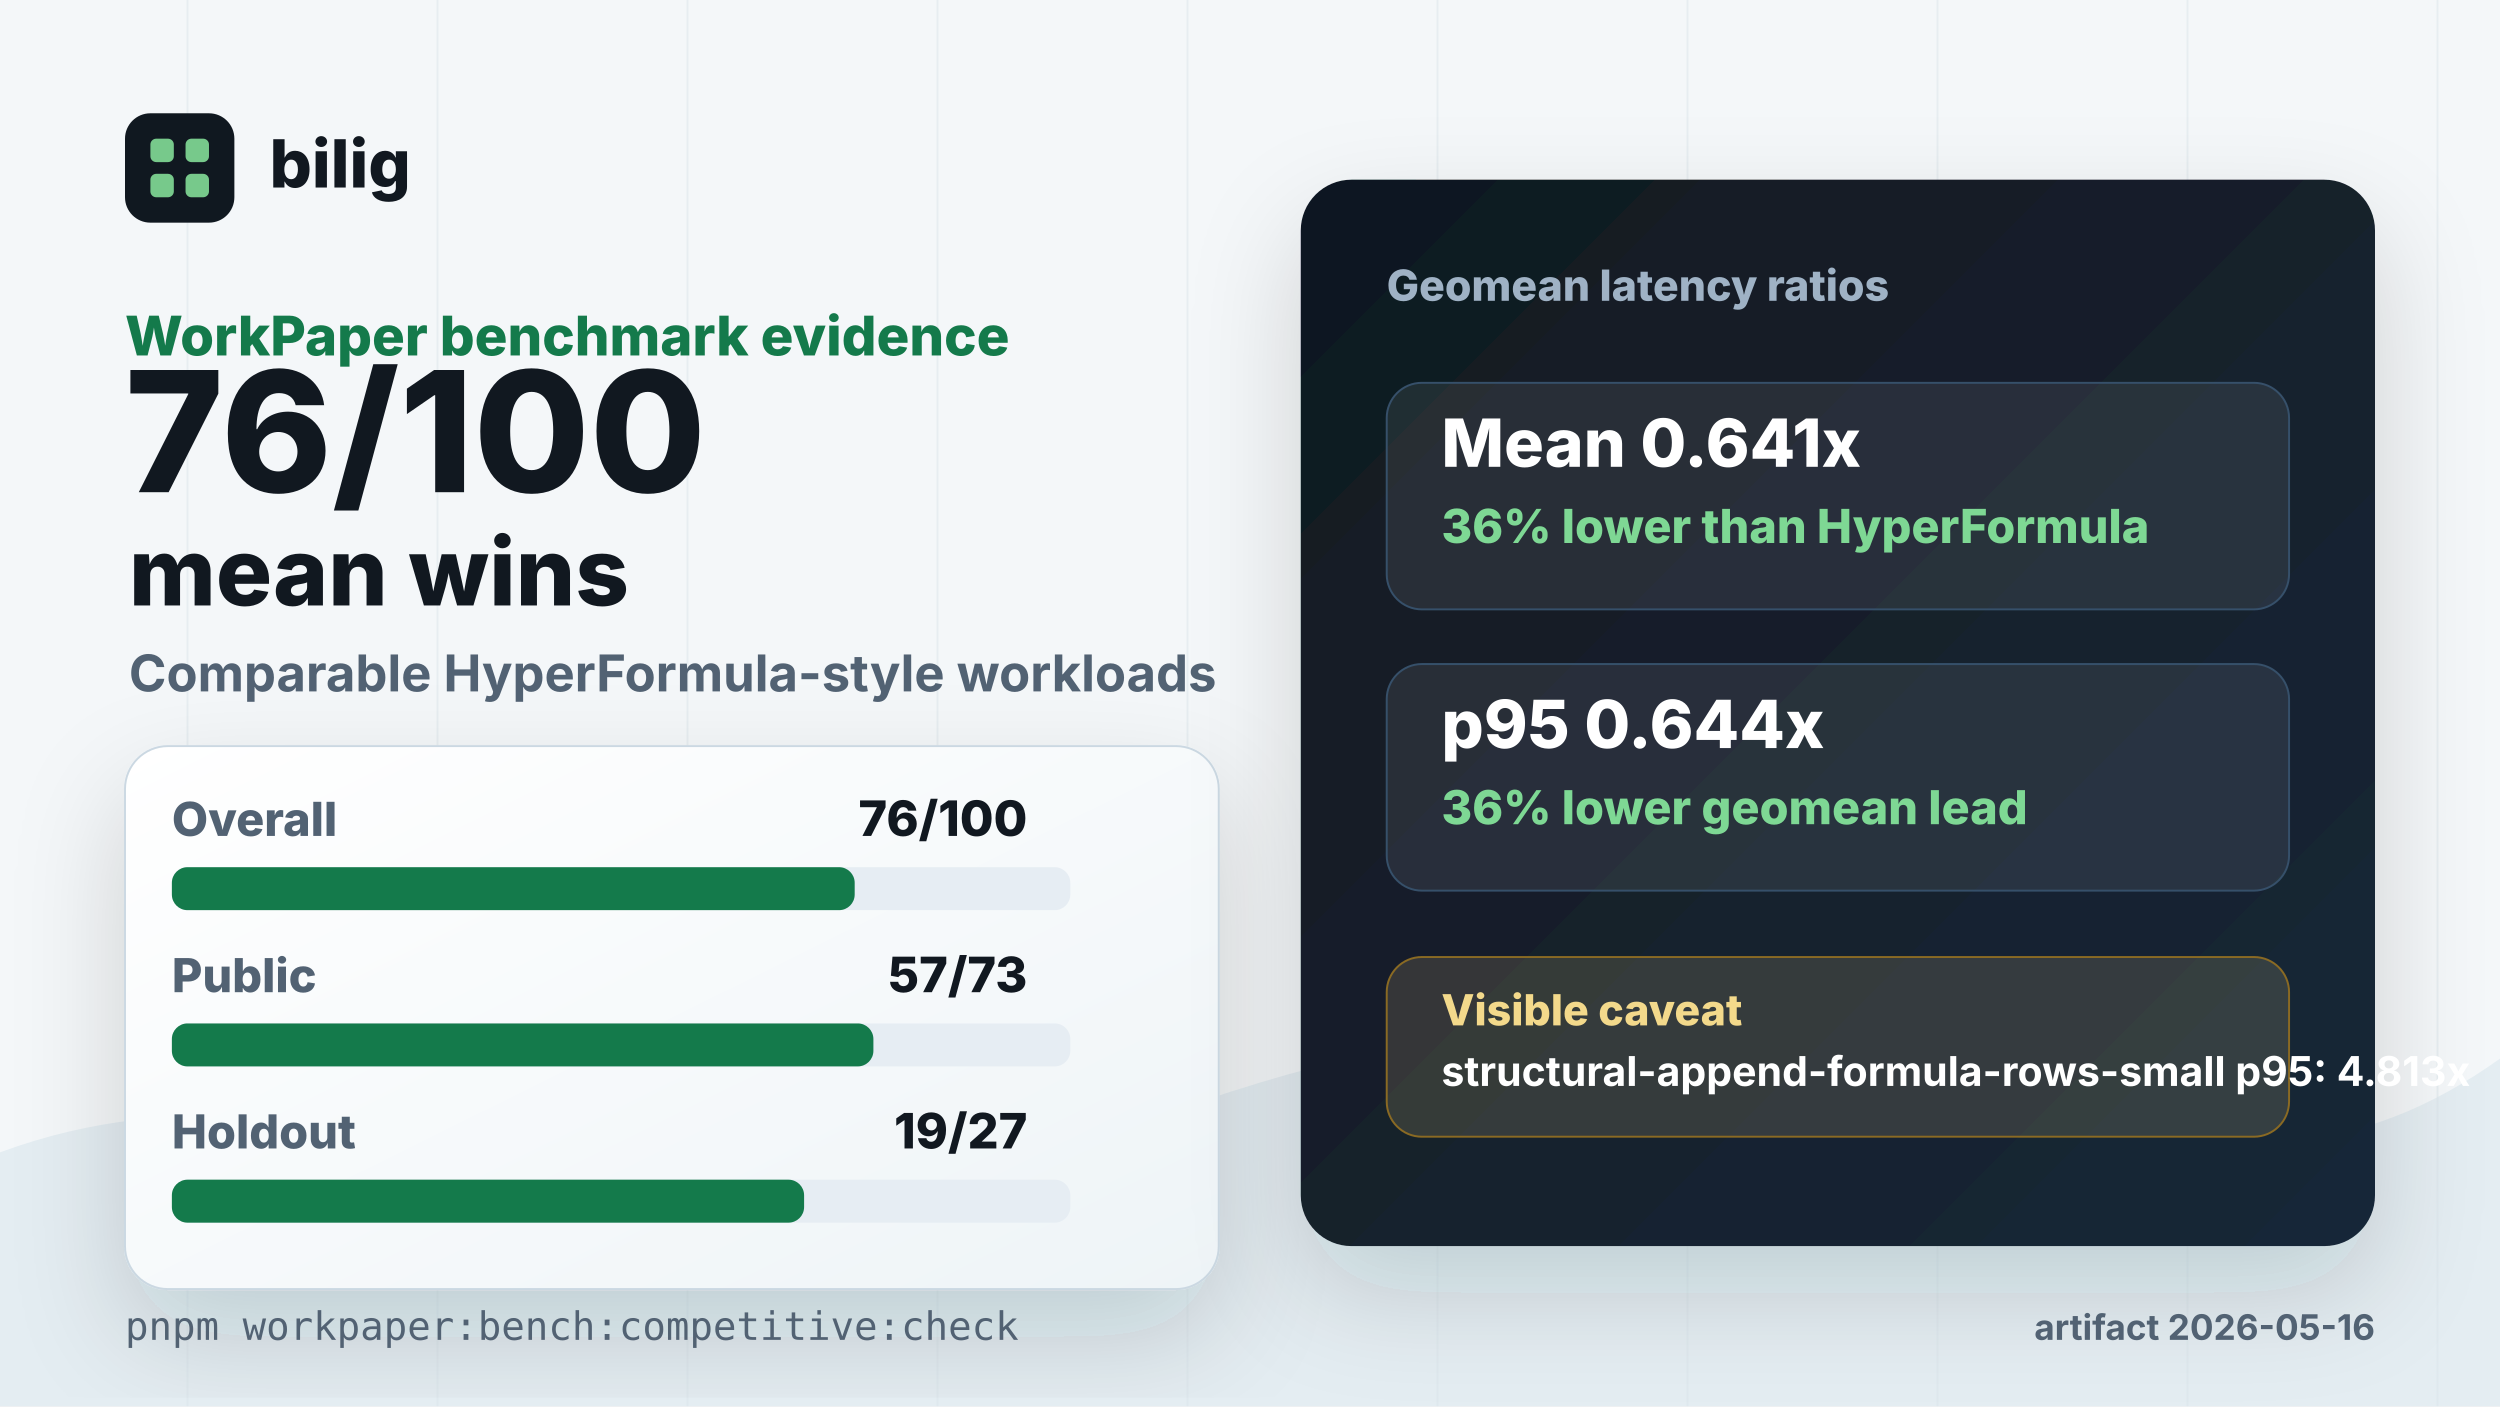
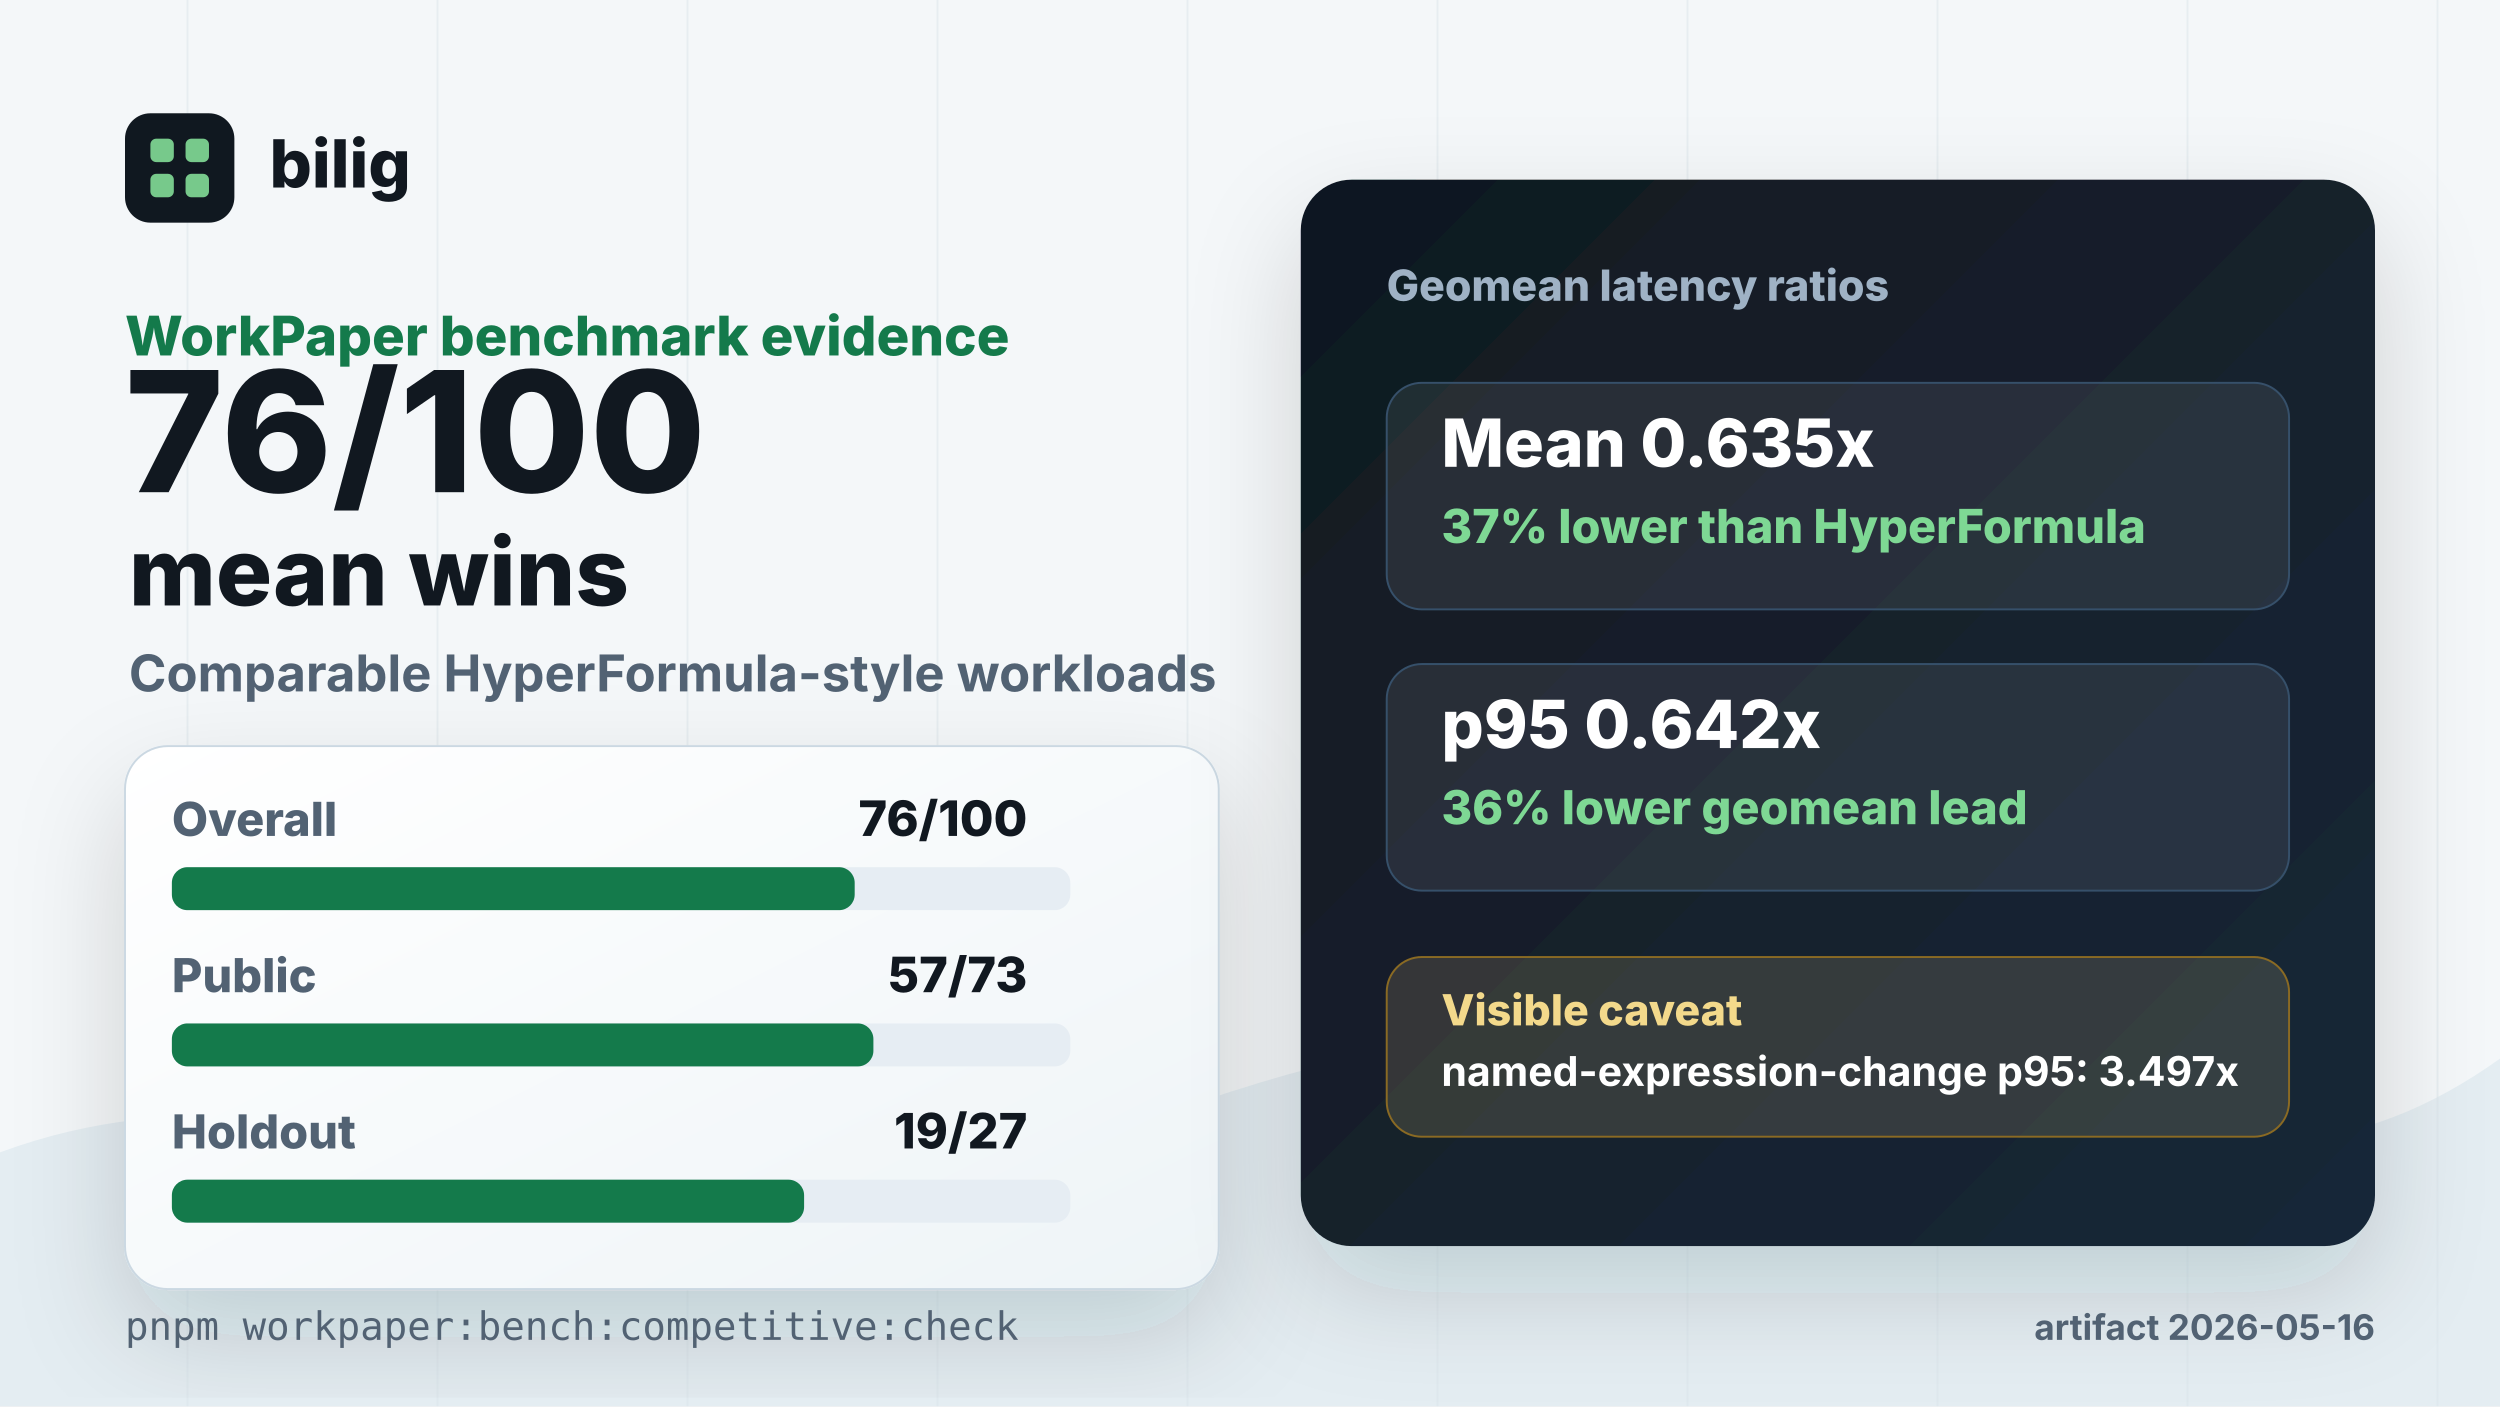
<svg xmlns="http://www.w3.org/2000/svg" width="1280" height="720" viewBox="0 0 1280 720">
  <defs>
    <linearGradient id="panel" x1="0" x2="1" y1="0" y2="1">
      <stop offset="0" stop-color="#ffffff" />
      <stop offset="1" stop-color="#eef4f7" />
    </linearGradient>
    <linearGradient id="dark" x1="0" x2="1" y1="0" y2="1">
      <stop offset="0" stop-color="#101820" />
      <stop offset="1" stop-color="#192838" />
    </linearGradient>
    <filter id="shadow" x="-20%" y="-20%" width="140%" height="140%">
      <feDropShadow dx="0" dy="24" stdDeviation="28" flood-color="#102033" flood-opacity="0.16" />
    </filter>
  </defs>
  <rect width="1280" height="720" fill="#f4f7f9" />
  <path d="M0 590 C190 520 340 674 520 600 C700 526 814 502 1000 560 C1135 602 1210 592 1280 542 L1280 720 L0 720 Z" fill="#e4edf2" />
  <g opacity="0.5" stroke="#d9e3ea" stroke-width="1">
    <path d="M96 0 V720" />
    <path d="M224 0 V720" />
    <path d="M352 0 V720" />
    <path d="M480 0 V720" />
    <path d="M608 0 V720" />
    <path d="M736 0 V720" />
    <path d="M864 0 V720" />
    <path d="M992 0 V720" />
    <path d="M1120 0 V720" />
    <path d="M1248 0 V720" />
  </g>
  <g transform="translate(64 58)">
    <rect x="0" y="0" width="56" height="56" rx="13" fill="#101820" />
    <rect x="13" y="13" width="12" height="12" rx="3" fill="#77c98b" />
    <rect x="31" y="13" width="12" height="12" rx="3" fill="#77c98b" />
    <rect x="13" y="31" width="12" height="12" rx="3" fill="#77c98b" />
    <rect x="31" y="31" width="12" height="12" rx="3" fill="#77c98b" />
    <text x="74" y="38" fill="#111820" font-family="Inter, Arial, Helvetica, sans-serif" font-size="34" font-weight="820">bilig</text>
  </g>
  <text x="64" y="182" fill="#147a4b" font-family="Inter, Arial, Helvetica, sans-serif" font-size="28" font-weight="820">WorkPaper benchmark evidence</text>
  <text x="64" y="252" fill="#111820" font-family="Inter, Arial, Helvetica, sans-serif" font-size="86" font-weight="830" letter-spacing="0">76/100</text>
  <text x="66" y="310" fill="#111820" font-family="Inter, Arial, Helvetica, sans-serif" font-size="48" font-weight="800" letter-spacing="0">mean wins</text>
  <text x="66" y="354" fill="#526273" font-family="Inter, Arial, Helvetica, sans-serif" font-size="26" font-weight="650">Comparable HyperFormula-style workloads</text>
  <g filter="url(#shadow)">
    <rect x="64" y="382" width="560" height="278" rx="22" fill="url(#panel)" stroke="#cbd8e2" />
  </g>
  <g transform="translate(88 428)">
    <text x="0" y="0" fill="#526273" font-family="Inter, Arial, Helvetica, sans-serif" font-size="24" font-weight="760">Overall</text>
    <text x="438" y="0" text-anchor="end" fill="#111820" font-family="Inter, Arial, Helvetica, sans-serif" font-size="25" font-weight="820">76/100</text>
    <rect x="0" y="16" width="460" height="22" rx="8" fill="#e6edf3" />
    <rect x="0" y="16" width="349.60" height="22" rx="8" fill="#147a4b" />
  </g>
  <g transform="translate(88 508)">
    <text x="0" y="0" fill="#526273" font-family="Inter, Arial, Helvetica, sans-serif" font-size="24" font-weight="760">Public</text>
    <text x="438" y="0" text-anchor="end" fill="#111820" font-family="Inter, Arial, Helvetica, sans-serif" font-size="25" font-weight="820">57/73</text>
    <rect x="0" y="16" width="460" height="22" rx="8" fill="#e6edf3" />
    <rect x="0" y="16" width="359.18" height="22" rx="8" fill="#147a4b" />
  </g>
  <g transform="translate(88 588)">
    <text x="0" y="0" fill="#526273" font-family="Inter, Arial, Helvetica, sans-serif" font-size="24" font-weight="760">Holdout</text>
    <text x="438" y="0" text-anchor="end" fill="#111820" font-family="Inter, Arial, Helvetica, sans-serif" font-size="25" font-weight="820">19/27</text>
    <rect x="0" y="16" width="460" height="22" rx="8" fill="#e6edf3" />
    <rect x="0" y="16" width="323.70" height="22" rx="8" fill="#147a4b" />
  </g>
  <g filter="url(#shadow)">
    <rect x="666" y="92" width="550" height="546" rx="26" fill="url(#dark)" />
  </g>
  <text x="710" y="154" fill="#9fb2c5" font-family="Inter, Arial, Helvetica, sans-serif" font-size="22" font-weight="760">Geomean latency ratios</text>
  <g transform="translate(710 196)">
    <rect x="0" y="0" width="462" height="116" rx="18" fill="#ffffff" fill-opacity="0.08" stroke="#36506a" />
-     <text x="28" y="43" fill="#ffffff" font-family="Inter, Arial, Helvetica, sans-serif" font-size="34" font-weight="840">Mean 0.641x</text>
-     <text x="28" y="82" fill="#7ed894" font-family="Inter, Arial, Helvetica, sans-serif" font-size="24" font-weight="780">36% lower than HyperFormula</text>
+     <text x="28" y="43" fill="#ffffff" font-family="Inter, Arial, Helvetica, sans-serif" font-size="34" font-weight="840">Mean 0.635x</text>
+     <text x="28" y="82" fill="#7ed894" font-family="Inter, Arial, Helvetica, sans-serif" font-size="24" font-weight="780">37% lower than HyperFormula</text>
  </g>
  <g transform="translate(710 340)">
    <rect x="0" y="0" width="462" height="116" rx="18" fill="#ffffff" fill-opacity="0.08" stroke="#36506a" />
-     <text x="28" y="43" fill="#ffffff" font-family="Inter, Arial, Helvetica, sans-serif" font-size="34" font-weight="840">p95 0.644x</text>
+     <text x="28" y="43" fill="#ffffff" font-family="Inter, Arial, Helvetica, sans-serif" font-size="34" font-weight="840">p95 0.642x</text>
    <text x="28" y="82" fill="#7ed894" font-family="Inter, Arial, Helvetica, sans-serif" font-size="24" font-weight="780">36% lower geomean lead</text>
  </g>
  <g transform="translate(710 490)">
    <rect x="0" y="0" width="462" height="92" rx="18" fill="#f4d991" fill-opacity="0.14" stroke="#8a6a23" />
    <text x="28" y="35" fill="#f3d98b" font-family="Inter, Arial, Helvetica, sans-serif" font-size="22" font-weight="820">Visible caveat</text>
-     <text x="28" y="66" fill="#ffffff" font-family="Inter, Arial, Helvetica, sans-serif" font-size="21" font-weight="650">structural-append-formula-rows-small p95: 4.813x</text>
+     <text x="28" y="66" fill="#ffffff" font-family="Inter, Arial, Helvetica, sans-serif" font-size="21" font-weight="650">named-expression-change p95: 3.497x</text>
  </g>
  <text x="64" y="686" fill="#526273" font-family="SFMono-Regular, Menlo, Consolas, monospace" font-size="20">pnpm workpaper:bench:competitive:check</text>
  <text x="1216" y="686" text-anchor="end" fill="#526273" font-family="Inter, Arial, Helvetica, sans-serif" font-size="18" font-weight="650">artifact 2026-05-16</text>
</svg>
